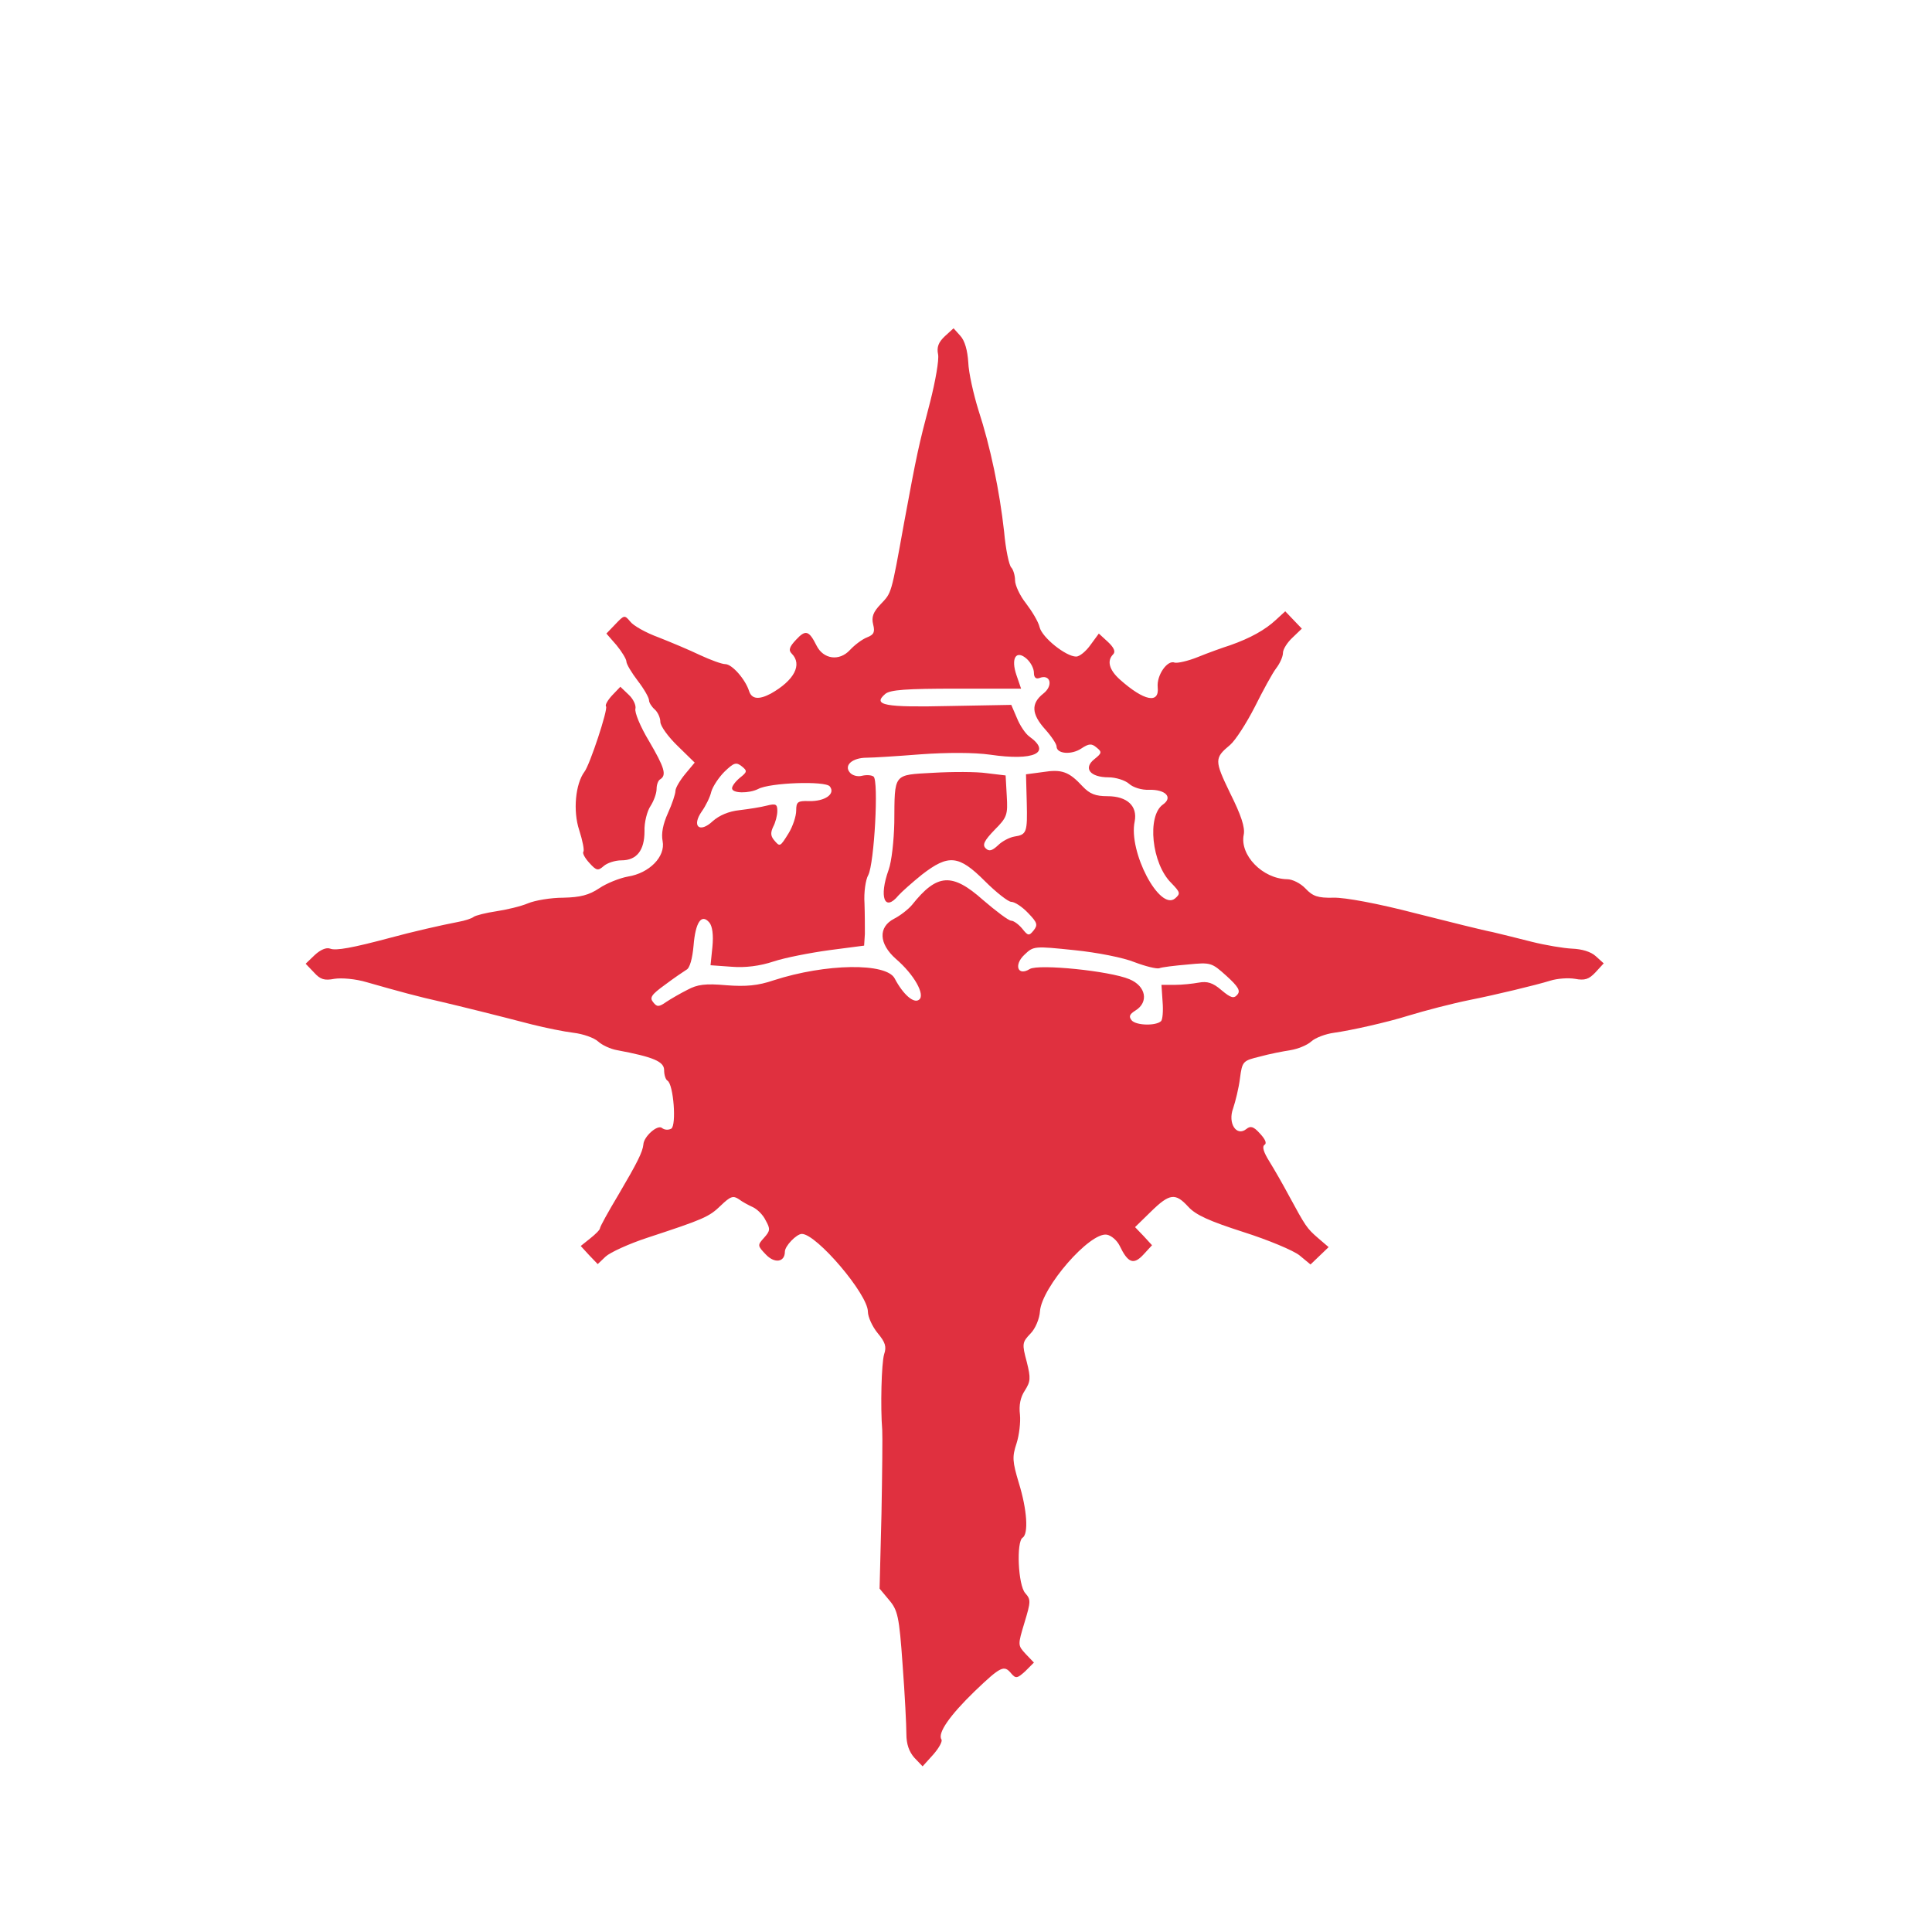
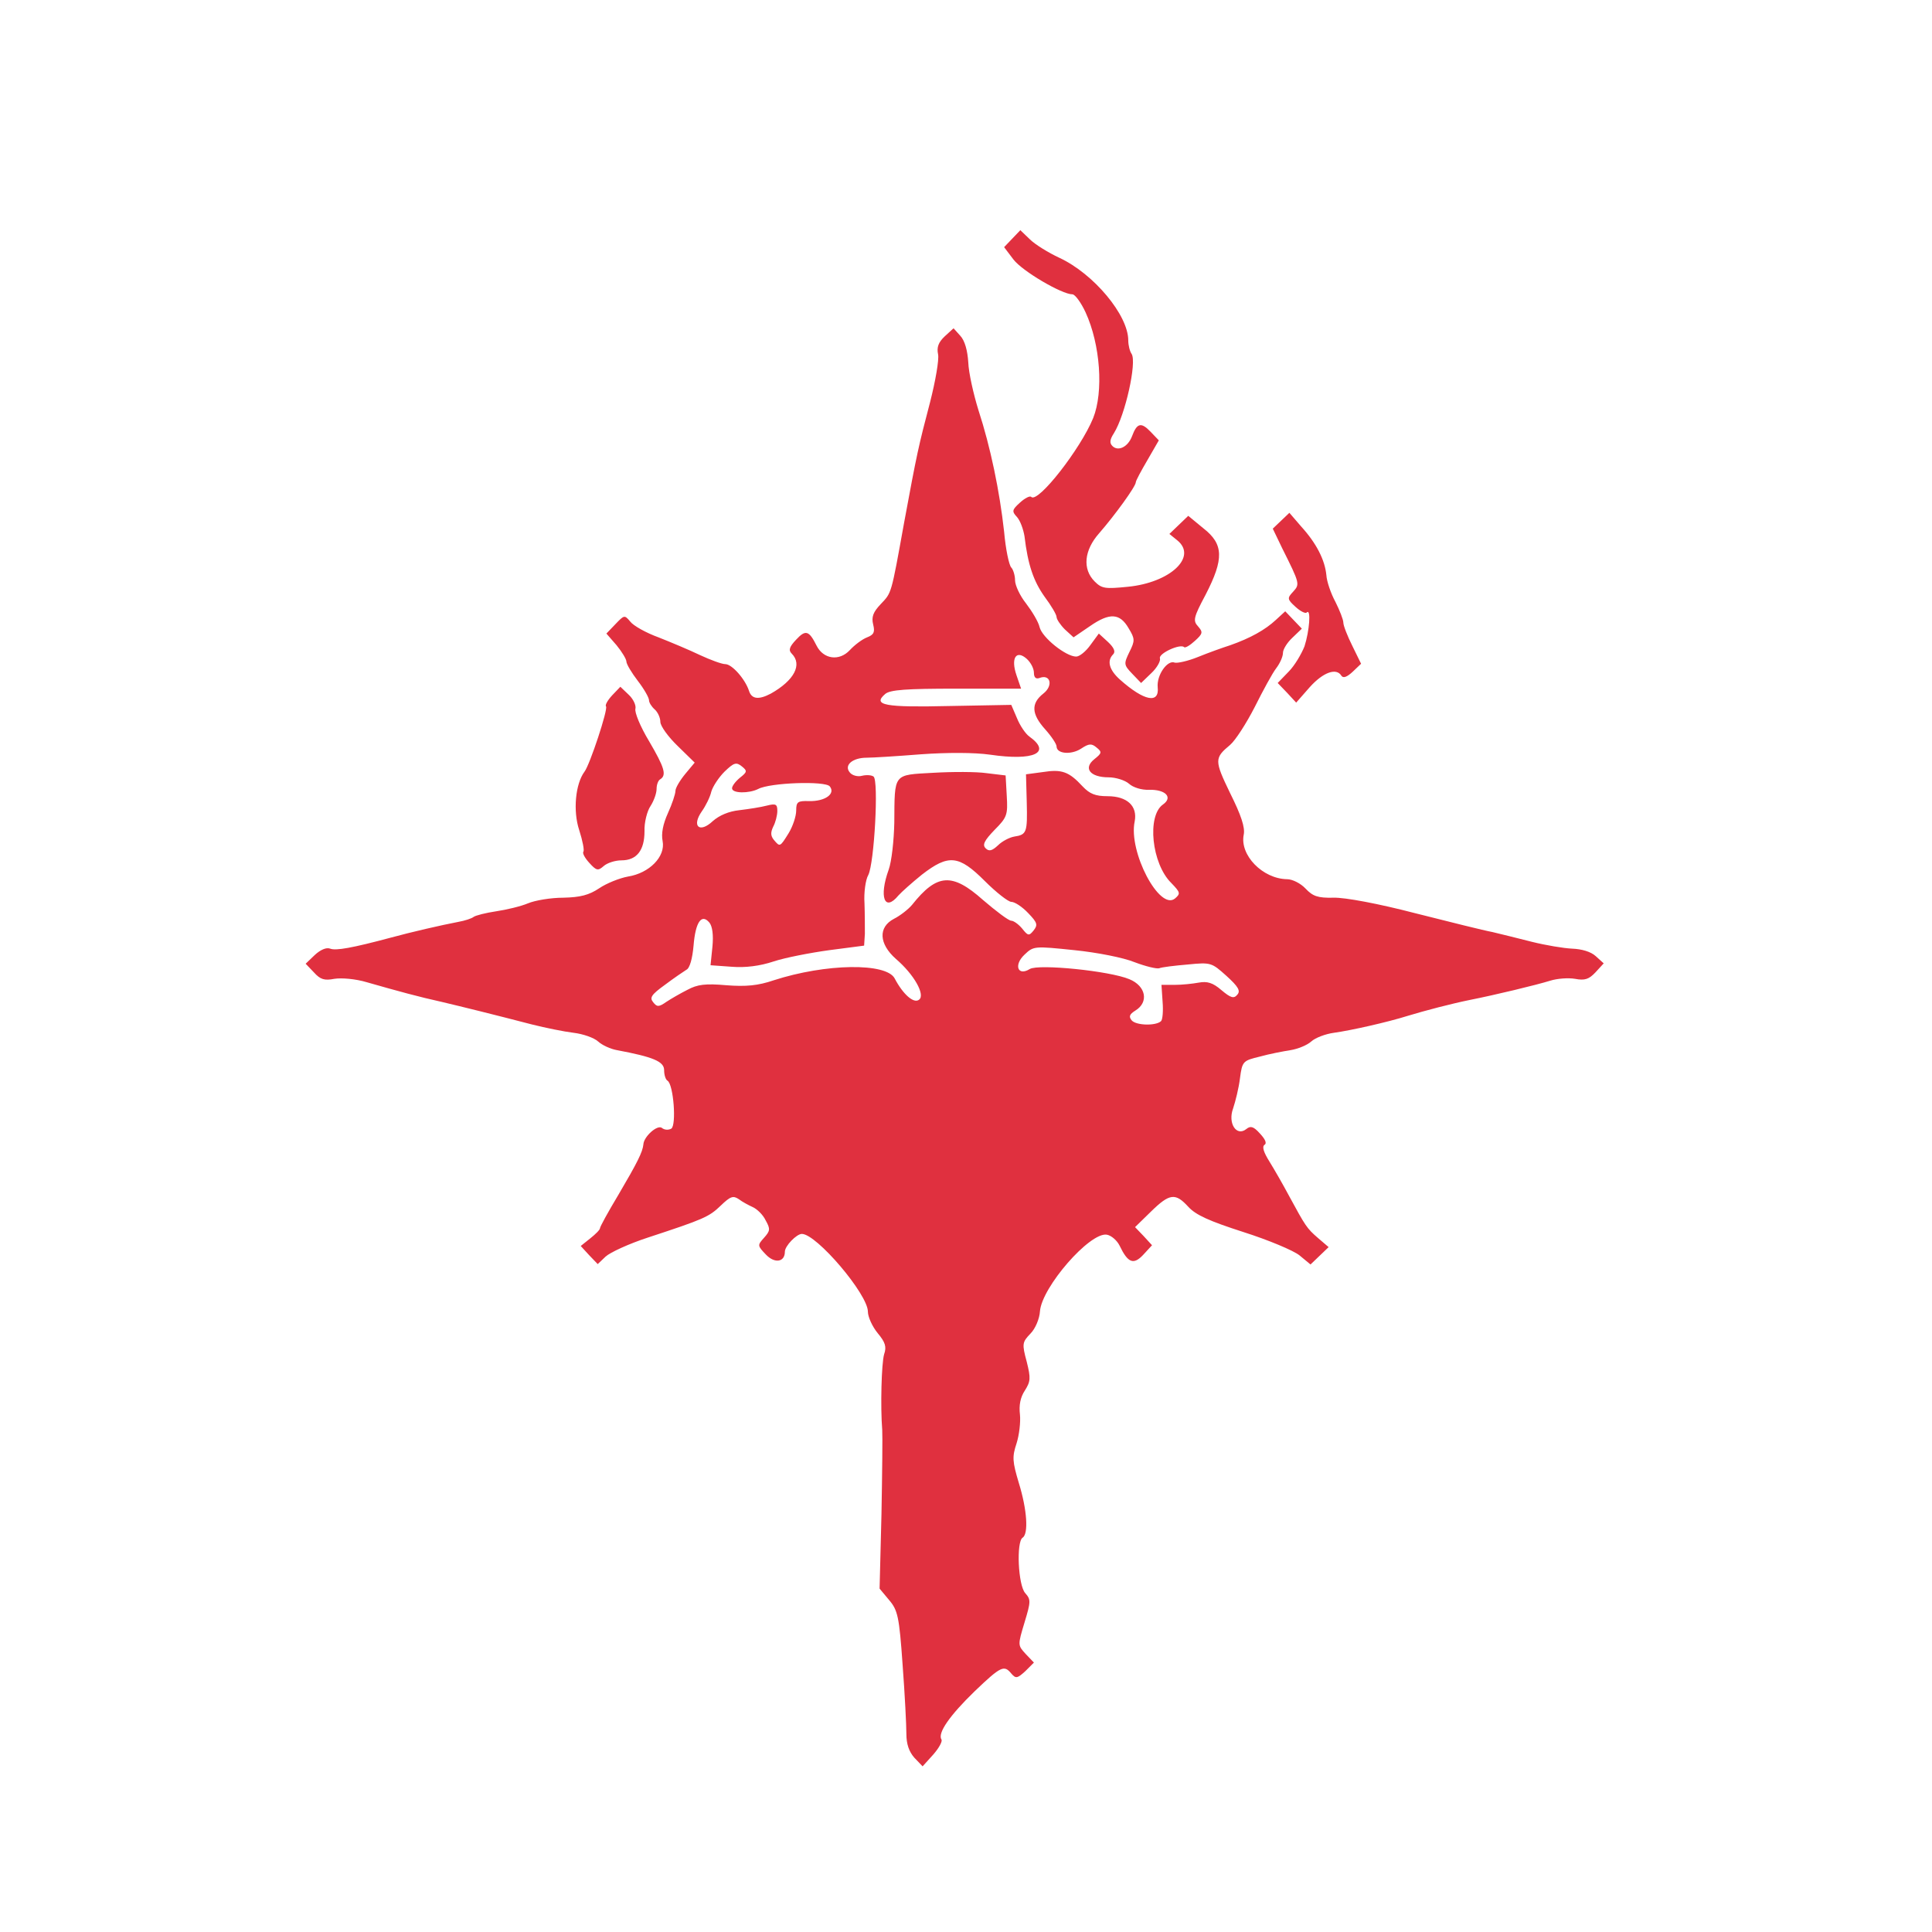
<svg xmlns="http://www.w3.org/2000/svg" viewBox="0 0 512 512">
-   <path fill="#e0303f" fill-rule="evenodd" d="M242.3,465.8C240.9,464.2 240.2,462.2 240.2,459.5C240.2,457.3 239.8,449.1 239.2,441.2C238.3,428.3 237.9,426.7 235.6,424.0L233.1,421.0L233.6,401.2C233.8,390.4 233.9,380.4 233.8,379.0C233.3,372.8 233.6,361.3 234.3,358.9C235.0,356.9 234.6,355.7 232.6,353.3C231.2,351.6 230.0,349.0 230.0,347.6C230.0,343.0 216.4,327.0 212.5,327.0C211.1,327.0 208.0,330.2 208.0,331.7C208.0,334.5 205.3,334.9 203.0,332.5C200.7,330.1 200.7,330.0 202.5,328.0C204.1,326.2 204.2,325.7 202.9,323.4C202.2,321.9 200.6,320.4 199.5,319.9C198.4,319.4 196.7,318.5 195.8,317.8C194.3,316.8 193.6,317.0 191.0,319.5C187.9,322.5 186.5,323.1 171.6,328.0C166.7,329.6 161.7,331.9 160.5,333.0L158.4,335.0L156.1,332.6L153.9,330.2L156.4,328.2C157.8,327.1 159.0,325.9 159.0,325.5C159.0,325.1 161.2,321.1 163.9,316.6C168.9,308.1 170.3,305.3 170.5,303.3C170.6,301.2 174.2,298.0 175.4,298.9C176.1,299.5 177.2,299.5 177.9,299.1C179.3,298.2 178.5,287.4 176.9,286.4C176.4,286.1 176.0,284.9 176.0,283.6C176.0,281.3 173.1,280.1 163.5,278.3C161.8,278.0 159.6,277.0 158.5,276.0C157.4,275.0 154.5,274.0 152.0,273.7C149.5,273.4 144.6,272.4 141.0,271.5C130.6,268.8 122.9,266.9 117.0,265.5C111.1,264.2 105.6,262.7 97.2,260.3C94.2,259.4 90.5,259.1 88.6,259.4C86.0,259.9 84.9,259.6 83.2,257.7L81.0,255.4L83.4,253.1C84.9,251.7 86.5,251.0 87.5,251.4C89.0,252.0 93.4,251.2 103.5,248.5C109.0,247.0 116.8,245.2 121.5,244.3C123.2,244.0 125.0,243.4 125.5,243.0C126.0,242.6 128.8,241.9 131.5,241.5C134.2,241.1 138.0,240.2 139.9,239.4C141.8,238.6 146.0,237.9 149.3,237.9C153.8,237.8 156.1,237.2 158.8,235.4C160.7,234.1 164.2,232.7 166.4,232.3C172.1,231.4 176.4,227.0 175.6,222.9C175.2,220.9 175.7,218.4 177.0,215.5C178.1,213.1 179.0,210.4 179.0,209.6C179.0,208.8 180.2,206.8 181.6,205.1L184.1,202.1L179.6,197.7C177.1,195.3 175.0,192.4 175.0,191.3C175.0,190.2 174.3,188.7 173.5,188.0C172.7,187.3 172.0,186.2 172.0,185.6C172.0,184.9 170.7,182.6 169.0,180.4C167.4,178.3 166.0,176.0 166.0,175.3C166.0,174.7 164.8,172.7 163.4,171.0L160.7,167.9L163.1,165.4C165.4,163.0 165.5,162.9 167.0,164.7C167.8,165.8 171.2,167.7 174.5,168.9C177.8,170.2 182.8,172.3 185.5,173.6C188.3,174.9 191.3,176.0 192.2,176.0C194.0,176.0 197.5,180.0 198.5,183.1C199.2,185.3 201.1,185.5 204.3,183.8C210.5,180.3 212.7,176.1 209.8,173.2C208.9,172.3 209.2,171.4 211.0,169.5C213.5,166.8 214.4,167.1 216.4,171.1C218.2,174.7 222.4,175.3 225.2,172.3C226.5,170.9 228.5,169.4 229.8,168.9C231.6,168.2 231.9,167.5 231.4,165.5C230.9,163.5 231.4,162.2 233.4,160.1C236.3,157.0 236.1,157.9 239.6,138.5C243.0,120.1 243.4,118.3 246.5,106.5C247.9,101.0 248.9,95.3 248.6,93.9C248.2,92.0 248.7,90.7 250.4,89.1L252.7,87.0L254.5,89.0C255.7,90.3 256.4,92.9 256.6,96.0C256.7,98.8 258.0,104.5 259.3,108.7C262.5,118.5 264.9,130.1 266.1,140.9C266.5,145.5 267.4,149.8 268.0,150.4C268.5,150.9 269.0,152.5 269.0,153.8C269.0,155.1 270.3,157.9 271.9,159.9C273.5,162.0 275.2,164.8 275.5,166.2C276.2,169.0 282.5,174.0 285.2,174.0C286.1,174.0 287.8,172.6 289.0,170.9L291.2,167.9L293.6,170.1C295.2,171.6 295.7,172.7 295.0,173.4C293.3,175.1 293.9,177.5 296.8,180.1C303.2,185.8 307.3,186.6 306.8,182.1C306.5,178.9 309.4,174.8 311.3,175.6C312.0,175.8 314.8,175.2 317.5,174.1C320.2,173.0 324.1,171.6 326.0,171.0C331.4,169.1 335.3,166.9 338.1,164.3L340.6,162.0L342.8,164.3L345.0,166.6L342.5,169.0C341.1,170.3 340.0,172.1 340.0,173.0C340.0,174.0 339.2,175.8 338.2,177.1C337.2,178.4 334.7,183.0 332.5,187.4C330.3,191.7 327.4,196.2 326.0,197.4C321.8,200.9 321.8,201.5 326.0,210.2C328.9,216.0 330.0,219.3 329.6,221.2C328.5,226.6 334.6,232.9 341.1,233.0C342.5,233.0 344.7,234.1 346.0,235.5C347.9,237.5 349.2,238.0 353.4,237.9C356.4,237.8 365.4,239.5 375.0,242.0C384.1,244.3 393.3,246.6 395.5,247.0C397.7,247.5 402.4,248.7 406.0,249.6C409.6,250.5 414.4,251.3 416.6,251.4C419.2,251.5 421.6,252.2 422.9,253.4L425.0,255.3L422.8,257.7C421.1,259.5 420.0,259.9 417.4,259.4C415.6,259.1 412.7,259.3 410.8,259.9C407.3,261.0 396.1,263.7 389.5,265.0C384.6,266.0 377.7,267.8 373.1,269.2C367.7,270.9 357.9,273.1 353.5,273.7C351.3,274.0 348.6,275.0 347.5,276.0C346.4,277.0 343.9,278.0 342.0,278.3C340.1,278.6 336.4,279.3 333.9,280.0C329.4,281.1 329.2,281.2 328.6,285.8C328.3,288.3 327.4,291.9 326.8,293.7C325.3,297.7 327.7,301.3 330.3,299.2C331.4,298.3 332.2,298.5 333.9,300.4C335.3,301.9 335.8,303.0 335.1,303.4C334.4,303.9 334.9,305.4 336.4,307.8C337.7,309.9 340.0,313.9 341.6,316.9C346.0,325.0 346.3,325.5 349.3,328.1L352.1,330.5L349.7,332.8L347.3,335.1L344.4,332.7C342.8,331.4 336.1,328.6 329.5,326.5C320.5,323.6 316.9,322.0 314.9,319.8C311.5,316.1 310.0,316.2 305.0,321.1L300.8,325.2L303.1,327.6L305.3,330.0L303.0,332.5C300.4,335.3 298.9,334.7 296.7,330.1C296.0,328.7 294.5,327.4 293.3,327.2C288.8,326.5 276.1,341.1 275.6,347.5C275.5,349.4 274.4,352.1 273.1,353.4C270.9,355.7 270.8,356.1 272.1,360.9C273.2,365.3 273.1,366.1 271.6,368.5C270.4,370.3 270.0,372.4 270.3,374.9C270.5,376.9 270.1,380.3 269.4,382.5C268.2,386.1 268.3,387.3 270.0,393.0C272.2,400.1 272.6,406.5 271.0,407.5C269.3,408.6 269.8,420.1 271.7,422.2C273.2,423.9 273.2,424.4 271.5,430.0C269.7,436.0 269.7,436.0 271.8,438.3L274.0,440.6L271.7,442.9C269.6,444.8 269.2,444.9 268.0,443.5C266.1,441.2 265.3,441.5 258.3,448.2C251.7,454.6 248.4,459.3 249.5,461.0C249.8,461.5 248.8,463.3 247.3,465.0L244.5,468.1L242.3,465.8ZM307.7,270.6C308.1,270.2 308.3,267.9 308.1,265.5L307.8,261.0L311.3,261.0C313.2,261.0 316.1,260.7 317.7,260.4C319.9,260.0 321.4,260.4 323.7,262.4C326.2,264.5 327.0,264.7 327.9,263.6C328.8,262.6 328.2,261.5 325.0,258.6C321.1,255.1 320.9,255.0 314.8,255.6C311.3,255.9 307.9,256.3 307.2,256.6C306.5,256.8 303.6,256.1 300.7,255.0C297.8,253.8 290.7,252.4 284.7,251.8C274.1,250.7 273.9,250.7 271.5,253.0C268.6,255.7 269.7,258.8 272.9,256.8C275.2,255.4 294.1,257.3 299.3,259.5C303.7,261.3 304.5,265.6 300.9,267.8C299.3,268.8 299.1,269.4 299.9,270.4C301.1,271.8 306.4,271.9 307.7,270.6ZM182.2,262.3C184.8,260.9 186.9,260.6 192.5,261.1C197.7,261.5 200.9,261.2 205.0,259.8C218.9,255.3 234.9,255.1 237.1,259.3C239.3,263.5 242.2,266.1 243.6,264.9C245.2,263.6 242.3,258.3 237.4,254.1C232.9,250.1 232.7,245.7 236.9,243.5C238.5,242.7 240.7,241.0 241.7,239.8C248.3,231.5 252.3,231.2 260.5,238.5C264.0,241.5 267.3,244.0 268.0,244.0C268.6,244.0 269.9,244.9 270.9,246.1C272.4,248.0 272.7,248.1 273.9,246.6C275.1,245.1 274.9,244.5 272.5,242.0C270.9,240.3 268.9,239.0 268.0,239.0C267.2,239.0 264.0,236.5 261.0,233.5C254.1,226.6 251.4,226.3 244.3,231.8C241.7,233.9 238.9,236.4 238.1,237.3C234.4,241.8 232.9,237.7 235.5,230.5C236.3,228.3 236.9,222.7 237.0,218.0C237.1,204.8 236.6,205.4 247.3,204.8C252.4,204.5 258.8,204.5 261.5,204.9L266.5,205.5L266.8,210.9C267.1,215.9 266.9,216.6 263.6,219.9C260.8,222.8 260.3,223.9 261.2,224.8C262.1,225.7 262.9,225.5 264.5,224.0C265.6,222.9 267.6,221.9 268.8,221.7C272.1,221.2 272.3,220.6 272.1,212.6L271.9,205.2L276.4,204.6C281.4,203.8 283.3,204.5 286.9,208.4C288.8,210.4 290.3,211.0 293.5,211.0C298.7,211.0 301.5,213.6 300.7,217.7C299.0,225.7 307.3,241.5 311.4,238.1C312.9,236.8 312.8,236.5 310.4,234.0C305.2,228.9 303.9,216.2 308.2,213.2C310.9,211.3 308.9,209.2 304.5,209.3C302.6,209.4 300.3,208.7 299.2,207.7C298.2,206.8 295.7,206.0 293.8,206.0C288.9,206.0 287.0,203.6 290.0,201.2C292.0,199.6 292.1,199.3 290.6,198.1C289.3,197.0 288.6,197.0 286.5,198.4C283.9,200.1 280.0,199.8 280.0,197.8C280.0,197.2 278.7,195.2 277.0,193.3C273.3,189.2 273.2,186.4 276.5,183.8C279.2,181.7 278.4,178.5 275.4,179.7C274.5,180.0 274.0,179.5 274.0,178.3C274.0,177.2 273.2,175.6 272.1,174.6C269.3,172.1 267.8,174.4 269.4,179.0L270.6,182.5L253.4,182.5C240.2,182.5 235.9,182.8 234.6,183.9C231.1,186.9 234.5,187.5 251.6,187.1L268.0,186.8L269.5,190.3C270.3,192.3 271.8,194.5 272.8,195.2C278.8,199.5 274.0,201.7 262.4,200.0C258.2,199.4 251.0,199.4 244.0,199.9C237.7,200.4 231.3,200.8 229.7,200.8C225.9,200.8 223.6,202.8 225.2,204.7C225.8,205.5 227.3,205.9 228.4,205.6C229.6,205.3 231.0,205.4 231.5,205.8C232.9,206.8 231.7,228.8 230.1,231.9C229.4,233.1 228.9,236.5 229.1,239.4C229.2,242.2 229.2,245.9 229.2,247.5L229.0,250.6L219.8,251.8C214.7,252.5 208.0,253.8 205.0,254.8C201.4,256.0 197.5,256.5 193.9,256.2L188.3,255.8L188.8,250.9C189.1,247.8 188.8,245.5 188.0,244.5C185.9,242.0 184.3,244.4 183.8,250.6C183.5,254.0 182.8,256.6 181.9,257.0C181.1,257.5 178.6,259.2 176.2,261.0C172.6,263.6 172.1,264.4 173.1,265.6C174.1,266.9 174.6,266.9 176.6,265.5C177.8,264.7 180.4,263.2 182.2,262.3ZM156.2,228.7C155.0,227.4 154.3,226.1 154.6,225.7C154.9,225.4 154.4,222.8 153.5,220.0C151.8,214.9 152.5,207.7 154.9,204.5C156.3,202.7 161.2,187.9 160.6,187.2C160.3,186.9 161.0,185.6 162.2,184.3L164.4,182.0L166.6,184.1C167.8,185.2 168.6,186.9 168.4,187.8C168.1,188.7 169.7,192.6 172.0,196.4C176.1,203.4 176.7,205.4 175.0,206.5C174.4,206.8 174.0,208.0 174.0,209.1C174.0,210.2 173.3,212.2 172.4,213.6C171.5,214.9 170.7,218.0 170.8,220.3C170.8,225.4 168.7,228.0 164.7,228.0C163.0,228.0 160.9,228.7 160.0,229.5C158.5,230.8 158.1,230.8 156.2,228.7ZM209.0,220.8C210.1,219.0 211.0,216.3 211.0,214.8C211.0,212.5 211.4,212.2 214.4,212.3C218.6,212.4 221.5,210.4 219.9,208.4C218.7,206.9 204.0,207.4 200.9,209.1C198.5,210.3 194.0,210.3 194.0,208.9C194.0,208.3 194.9,207.1 196.1,206.1C198.0,204.6 198.1,204.3 196.6,203.1C195.1,201.9 194.5,202.1 192.0,204.5C190.5,206.0 188.9,208.4 188.5,209.8C188.2,211.2 187.0,213.6 186.0,215.0C183.2,219.0 185.4,220.9 188.9,217.6C190.6,216.1 193.1,215.0 196.0,214.7C198.5,214.4 201.7,213.9 203.2,213.5C205.6,212.9 206.0,213.1 206.0,214.9C206.0,216.1 205.5,218.0 204.9,219.1C204.2,220.6 204.2,221.5 205.1,222.6C206.7,224.5 206.7,224.5 209.0,220.8Z" />
+   <path fill="#e0303f" fill-rule="evenodd" d="M242.3,465.8C240.9,464.2 240.2,462.2 240.2,459.5C240.2,457.3 239.8,449.1 239.2,441.2C238.3,428.3 237.9,426.7 235.6,424.0L233.1,421.0L233.6,401.2C233.8,390.4 233.9,380.4 233.8,379.0C233.3,372.8 233.6,361.3 234.3,358.9C235.0,356.9 234.6,355.7 232.6,353.3C231.2,351.6 230.0,349.0 230.0,347.6C230.0,343.0 216.4,327.0 212.5,327.0C211.1,327.0 208.0,330.2 208.0,331.7C208.0,334.5 205.3,334.9 203.0,332.5C200.7,330.1 200.7,330.0 202.5,328.0C204.1,326.2 204.2,325.7 202.9,323.4C202.2,321.9 200.6,320.4 199.5,319.9C198.4,319.4 196.7,318.5 195.8,317.8C194.3,316.8 193.6,317.0 191.0,319.5C187.9,322.5 186.5,323.1 171.6,328.0C166.7,329.6 161.7,331.9 160.5,333.0L158.4,335.0L156.1,332.6L153.9,330.2L156.4,328.2C157.8,327.1 159.0,325.9 159.0,325.5C159.0,325.1 161.2,321.1 163.9,316.6C168.9,308.1 170.3,305.3 170.5,303.3C170.6,301.2 174.2,298.0 175.4,298.9C176.1,299.5 177.2,299.5 177.9,299.1C179.3,298.2 178.5,287.4 176.9,286.4C176.4,286.1 176.0,284.9 176.0,283.6C176.0,281.3 173.1,280.1 163.5,278.3C161.8,278.0 159.6,277.0 158.5,276.0C157.4,275.0 154.5,274.0 152.0,273.7C149.5,273.4 144.6,272.4 141.0,271.5C130.6,268.8 122.9,266.9 117.0,265.5C111.1,264.2 105.6,262.7 97.2,260.3C94.2,259.4 90.5,259.1 88.6,259.4C86.0,259.9 84.9,259.6 83.2,257.7L81.0,255.4L83.4,253.1C84.9,251.7 86.5,251.0 87.5,251.4C89.0,252.0 93.4,251.2 103.5,248.5C109.0,247.0 116.8,245.2 121.5,244.3C123.2,244.0 125.0,243.4 125.5,243.0C126.0,242.6 128.8,241.9 131.5,241.5C134.2,241.1 138.0,240.2 139.9,239.4C141.8,238.6 146.0,237.9 149.3,237.9C153.8,237.8 156.1,237.2 158.8,235.4C160.7,234.1 164.2,232.7 166.4,232.3C172.1,231.4 176.4,227.0 175.6,222.9C175.2,220.9 175.7,218.4 177.0,215.5C178.1,213.1 179.0,210.4 179.0,209.6C179.0,208.8 180.2,206.8 181.6,205.1L184.1,202.1L179.6,197.7C177.1,195.3 175.0,192.4 175.0,191.3C175.0,190.2 174.3,188.7 173.5,188.0C172.7,187.3 172.0,186.2 172.0,185.6C172.0,184.9 170.7,182.6 169.0,180.4C167.4,178.3 166.0,176.0 166.0,175.3C166.0,174.7 164.8,172.7 163.4,171.0L160.7,167.9L163.1,165.4C165.4,163.0 165.5,162.9 167.0,164.7C167.8,165.8 171.2,167.7 174.5,168.9C177.8,170.2 182.8,172.3 185.5,173.6C188.3,174.9 191.3,176.0 192.2,176.0C194.0,176.0 197.5,180.0 198.5,183.1C199.2,185.3 201.1,185.5 204.3,183.8C210.5,180.3 212.7,176.1 209.8,173.2C208.9,172.3 209.2,171.4 211.0,169.5C213.5,166.8 214.4,167.1 216.4,171.1C218.2,174.7 222.4,175.3 225.2,172.3C226.5,170.9 228.5,169.4 229.8,168.9C231.6,168.2 231.9,167.5 231.4,165.5C230.9,163.5 231.4,162.2 233.4,160.1C236.3,157.0 236.1,157.9 239.6,138.5C243.0,120.1 243.4,118.3 246.5,106.5C247.9,101.0 248.9,95.3 248.6,93.9C248.2,92.0 248.7,90.7 250.4,89.1L252.7,87.0L254.5,89.0C255.7,90.3 256.4,92.9 256.6,96.0C256.7,98.8 258.0,104.5 259.3,108.7C262.5,118.5 264.9,130.1 266.1,140.9C266.5,145.5 267.4,149.8 268.0,150.4C268.5,150.9 269.0,152.5 269.0,153.8C269.0,155.1 270.3,157.9 271.9,159.9C273.5,162.0 275.2,164.8 275.5,166.2C276.2,169.0 282.5,174.0 285.2,174.0C286.1,174.0 287.8,172.6 289.0,170.9L291.2,167.9L293.6,170.1C295.2,171.6 295.7,172.7 295.0,173.4C293.3,175.1 293.9,177.5 296.8,180.1C303.2,185.8 307.3,186.6 306.8,182.1C306.5,178.9 309.4,174.8 311.3,175.6C312.0,175.8 314.8,175.2 317.5,174.1C320.2,173.0 324.1,171.6 326.0,171.0C331.4,169.1 335.3,166.9 338.1,164.3L340.6,162.0L342.8,164.3L345.0,166.6L342.5,169.0C341.1,170.3 340.0,172.1 340.0,173.0C340.0,174.0 339.2,175.8 338.2,177.1C337.2,178.4 334.7,183.0 332.5,187.4C330.3,191.7 327.4,196.2 326.0,197.4C321.8,200.9 321.8,201.5 326.0,210.2C328.9,216.0 330.0,219.3 329.6,221.2C328.5,226.6 334.6,232.9 341.1,233.0C342.5,233.0 344.7,234.1 346.0,235.5C347.9,237.5 349.2,238.0 353.4,237.9C356.4,237.8 365.4,239.5 375.0,242.0C384.1,244.3 393.3,246.6 395.5,247.0C397.7,247.5 402.4,248.7 406.0,249.6C409.6,250.5 414.4,251.3 416.6,251.4C419.2,251.5 421.6,252.2 422.9,253.4L425.0,255.3L422.8,257.7C421.1,259.5 420.0,259.9 417.4,259.4C415.6,259.1 412.7,259.3 410.8,259.9C407.3,261.0 396.1,263.7 389.5,265.0C384.6,266.0 377.7,267.8 373.1,269.2C367.7,270.9 357.9,273.1 353.5,273.7C351.3,274.0 348.6,275.0 347.5,276.0C346.4,277.0 343.9,278.0 342.0,278.3C340.1,278.6 336.4,279.3 333.9,280.0C329.4,281.1 329.2,281.2 328.6,285.8C328.3,288.3 327.4,291.9 326.8,293.7C325.3,297.7 327.7,301.3 330.3,299.2C331.4,298.3 332.2,298.5 333.9,300.4C335.3,301.9 335.8,303.0 335.1,303.4C334.4,303.9 334.9,305.4 336.4,307.8C337.7,309.9 340.0,313.9 341.6,316.9C346.0,325.0 346.3,325.5 349.3,328.1L352.1,330.5L349.7,332.8L347.3,335.1L344.4,332.7C342.8,331.4 336.1,328.6 329.5,326.5C320.5,323.6 316.9,322.0 314.9,319.8C311.5,316.1 310.0,316.2 305.0,321.1L300.8,325.2L303.1,327.6L305.3,330.0L303.0,332.5C300.4,335.3 298.9,334.7 296.7,330.1C296.0,328.7 294.5,327.4 293.3,327.2C288.8,326.5 276.1,341.1 275.6,347.5C275.5,349.4 274.4,352.1 273.1,353.4C270.9,355.7 270.8,356.1 272.1,360.9C273.2,365.3 273.1,366.1 271.6,368.5C270.4,370.3 270.0,372.4 270.3,374.9C270.5,376.9 270.1,380.3 269.4,382.5C268.2,386.1 268.3,387.3 270.0,393.0C272.2,400.1 272.6,406.5 271.0,407.5C269.3,408.6 269.8,420.1 271.7,422.2C273.2,423.9 273.2,424.4 271.5,430.0C269.7,436.0 269.7,436.0 271.8,438.3L274.0,440.6L271.7,442.9C269.6,444.8 269.2,444.9 268.0,443.5C266.1,441.2 265.3,441.5 258.3,448.2C251.7,454.6 248.4,459.3 249.5,461.0C249.8,461.5 248.8,463.3 247.3,465.0L244.5,468.1L242.3,465.8ZM307.7,270.6C308.1,270.2 308.3,267.9 308.1,265.5L307.8,261.0L311.3,261.0C313.2,261.0 316.1,260.7 317.7,260.4C319.9,260.0 321.4,260.4 323.7,262.4C326.2,264.5 327.0,264.7 327.9,263.6C328.8,262.6 328.2,261.5 325.0,258.6C321.1,255.1 320.9,255.0 314.8,255.6C311.3,255.9 307.9,256.3 307.2,256.6C306.5,256.8 303.6,256.1 300.7,255.0C297.8,253.8 290.7,252.4 284.7,251.8C274.1,250.7 273.9,250.7 271.5,253.0C268.6,255.7 269.7,258.8 272.9,256.8C275.2,255.4 294.1,257.3 299.3,259.5C303.7,261.3 304.5,265.6 300.9,267.8C299.3,268.8 299.1,269.4 299.9,270.4C301.1,271.8 306.4,271.9 307.7,270.6ZM182.2,262.3C184.8,260.9 186.9,260.6 192.5,261.1C197.7,261.5 200.9,261.2 205.0,259.8C218.9,255.3 234.9,255.1 237.1,259.3C239.3,263.5 242.2,266.1 243.6,264.9C245.2,263.6 242.3,258.3 237.4,254.1C232.9,250.1 232.7,245.7 236.9,243.5C238.5,242.7 240.7,241.0 241.7,239.8C248.3,231.5 252.3,231.2 260.5,238.5C264.0,241.5 267.3,244.0 268.0,244.0C268.6,244.0 269.9,244.9 270.9,246.1C272.4,248.0 272.7,248.1 273.9,246.6C275.1,245.1 274.9,244.5 272.5,242.0C270.9,240.3 268.9,239.0 268.0,239.0C267.2,239.0 264.0,236.5 261.0,233.5C254.1,226.6 251.4,226.3 244.3,231.8C241.7,233.9 238.9,236.4 238.1,237.3C234.4,241.8 232.9,237.7 235.5,230.5C236.3,228.3 236.9,222.7 237.0,218.0C237.1,204.8 236.6,205.4 247.3,204.8C252.4,204.5 258.8,204.5 261.5,204.9L266.5,205.5L266.8,210.9C267.1,215.9 266.9,216.6 263.6,219.9C260.8,222.8 260.3,223.9 261.2,224.8C262.1,225.7 262.9,225.5 264.5,224.0C265.6,222.9 267.6,221.9 268.8,221.7C272.1,221.2 272.3,220.6 272.1,212.6L271.9,205.2L276.4,204.6C281.4,203.8 283.3,204.5 286.9,208.4C288.8,210.4 290.3,211.0 293.5,211.0C298.7,211.0 301.5,213.6 300.7,217.7C299.0,225.7 307.3,241.5 311.4,238.1C312.9,236.8 312.8,236.5 310.4,234.0C305.2,228.9 303.9,216.2 308.2,213.2C310.9,211.3 308.9,209.2 304.5,209.3C302.6,209.4 300.3,208.7 299.2,207.7C298.2,206.8 295.7,206.0 293.8,206.0C288.9,206.0 287.0,203.6 290.0,201.2C292.0,199.6 292.1,199.3 290.6,198.1C289.3,197.0 288.6,197.0 286.5,198.4C283.9,200.1 280.0,199.8 280.0,197.8C280.0,197.2 278.7,195.2 277.0,193.3C273.3,189.2 273.2,186.4 276.5,183.8C279.2,181.7 278.4,178.5 275.4,179.7C274.5,180.0 274.0,179.5 274.0,178.3C274.0,177.2 273.2,175.6 272.1,174.6C269.3,172.1 267.8,174.4 269.4,179.0L270.6,182.5L253.4,182.5C240.2,182.5 235.9,182.8 234.6,183.9C231.1,186.9 234.5,187.5 251.6,187.1L268.0,186.8L269.5,190.3C270.3,192.3 271.8,194.5 272.8,195.2C278.8,199.5 274.0,201.7 262.4,200.0C258.2,199.4 251.0,199.4 244.0,199.9C237.7,200.4 231.3,200.8 229.7,200.8C225.9,200.8 223.6,202.8 225.2,204.7C225.8,205.5 227.3,205.9 228.4,205.6C229.6,205.3 231.0,205.4 231.5,205.8C232.9,206.8 231.7,228.8 230.1,231.9C229.4,233.1 228.9,236.5 229.1,239.4C229.2,242.2 229.2,245.9 229.2,247.5L229.0,250.6L219.8,251.8C214.7,252.5 208.0,253.8 205.0,254.8C201.4,256.0 197.5,256.5 193.9,256.2L188.3,255.8L188.8,250.9C189.1,247.8 188.8,245.5 188.0,244.5C185.9,242.0 184.3,244.4 183.8,250.6C183.5,254.0 182.8,256.6 181.9,257.0C181.1,257.5 178.6,259.2 176.2,261.0C172.6,263.6 172.1,264.4 173.1,265.6C174.1,266.9 174.6,266.9 176.6,265.5C177.8,264.7 180.4,263.2 182.2,262.3ZM156.2,228.7C155.0,227.4 154.3,226.1 154.6,225.7C154.9,225.4 154.4,222.8 153.5,220.0C151.8,214.9 152.5,207.7 154.9,204.5C156.3,202.7 161.2,187.9 160.6,187.2C160.3,186.9 161.0,185.6 162.2,184.3L164.4,182.0L166.6,184.1C167.8,185.2 168.6,186.9 168.4,187.8C168.1,188.7 169.7,192.6 172.0,196.4C176.1,203.4 176.7,205.4 175.0,206.5C174.4,206.8 174.0,208.0 174.0,209.1C174.0,210.2 173.3,212.2 172.4,213.6C171.5,214.9 170.7,218.0 170.8,220.3C170.8,225.4 168.7,228.0 164.7,228.0C163.0,228.0 160.9,228.7 160.0,229.5C158.5,230.8 158.1,230.8 156.2,228.7ZM209.0,220.8C210.1,219.0 211.0,216.3 211.0,214.8C211.0,212.5 211.4,212.2 214.4,212.3C218.6,212.4 221.5,210.4 219.9,208.4C218.7,206.9 204.0,207.4 200.9,209.1C198.5,210.3 194.0,210.3 194.0,208.9C194.0,208.3 194.9,207.1 196.1,206.1C198.0,204.6 198.1,204.3 196.6,203.1C195.1,201.9 194.5,202.1 192.0,204.5C190.5,206.0 188.9,208.4 188.5,209.8C188.2,211.2 187.0,213.6 186.0,215.0C183.2,219.0 185.4,220.9 188.9,217.6C190.6,216.1 193.1,215.0 196.0,214.7C198.5,214.4 201.7,213.9 203.2,213.5C205.6,212.9 206.0,213.1 206.0,214.9C206.0,216.1 205.5,218.0 204.9,219.1C204.2,220.6 204.2,221.5 205.1,222.6C206.7,224.5 206.7,224.5 209.0,220.8ZM341.1,183.6L338.6,181.0L341.5,178.0C343.1,176.4 344.9,173.3 345.7,171.3C347.0,167.3 347.5,161.2 346.3,162.3C346.0,162.7 344.6,162.0 343.3,160.8C341.1,158.8 341.1,158.5 342.7,156.8C344.5,154.8 344.5,154.7 339.8,145.3L337.3,140.1L339.5,138.0L341.7,135.9L344.8,139.5C348.9,144.0 351.1,148.4 351.5,152.4C351.6,154.1 352.7,157.3 353.9,159.5C355.0,161.7 356.0,164.2 356.0,165.0C356.0,165.8 357.1,168.6 358.4,171.2L360.7,175.9L358.5,178.0C357.0,179.4 356.0,179.8 355.5,179.1C354.2,176.9 350.7,178.1 347.1,182.1L343.5,186.2L341.1,183.6ZM300.0,178.5C297.8,176.2 297.8,175.9 299.3,172.8C300.8,169.8 300.8,169.3 299.1,166.5C296.8,162.5 294.1,162.3 288.9,165.9L284.5,168.9L282.2,166.8C281.0,165.6 280.0,164.1 280.0,163.5C280.0,162.9 278.6,160.5 276.8,158.1C273.9,154.0 272.4,149.7 271.5,142.1C271.2,140.3 270.4,138.0 269.5,137.0C268.1,135.5 268.2,135.1 270.3,133.2C271.6,132.0 273.0,131.3 273.3,131.7C275.1,133.4 286.4,118.9 289.7,110.8C292.5,103.8 291.6,91.3 287.7,82.8C286.5,80.2 284.9,78.0 284.2,78.0C281.4,78.0 271.0,71.9 268.6,68.8L266.1,65.5L268.2,63.3L270.4,61.0L272.9,63.4C274.3,64.8 277.9,67.0 280.7,68.3C289.8,72.5 299.0,83.5 299.0,90.2C299.0,91.5 299.4,93.1 299.9,93.8C301.3,96.1 298.2,110.0 295.2,114.8C294.1,116.5 294.0,117.4 294.8,118.2C296.3,119.7 298.9,118.5 300.0,115.6C301.3,112.1 302.4,111.8 304.9,114.4L307.1,116.7L304.1,121.9C302.4,124.8 301.0,127.4 301.0,127.8C301.0,128.9 295.4,136.6 291.3,141.3C287.3,145.8 286.8,150.8 290.1,154.1C292.0,156.0 292.9,156.1 298.9,155.5C310.1,154.4 317.4,147.6 312.0,143.2L309.9,141.5L312.4,139.1L314.9,136.7L318.9,140.0C324.3,144.2 324.4,148.1 319.5,157.6C316.3,163.6 316.1,164.5 317.5,166.0C318.8,167.5 318.8,167.9 316.7,169.8C315.4,171.0 314.1,171.8 313.8,171.5C312.8,170.5 306.9,173.2 307.4,174.5C307.6,175.2 306.6,177.0 305.1,178.4L302.4,181.0L300.0,178.5Z" />
</svg>
